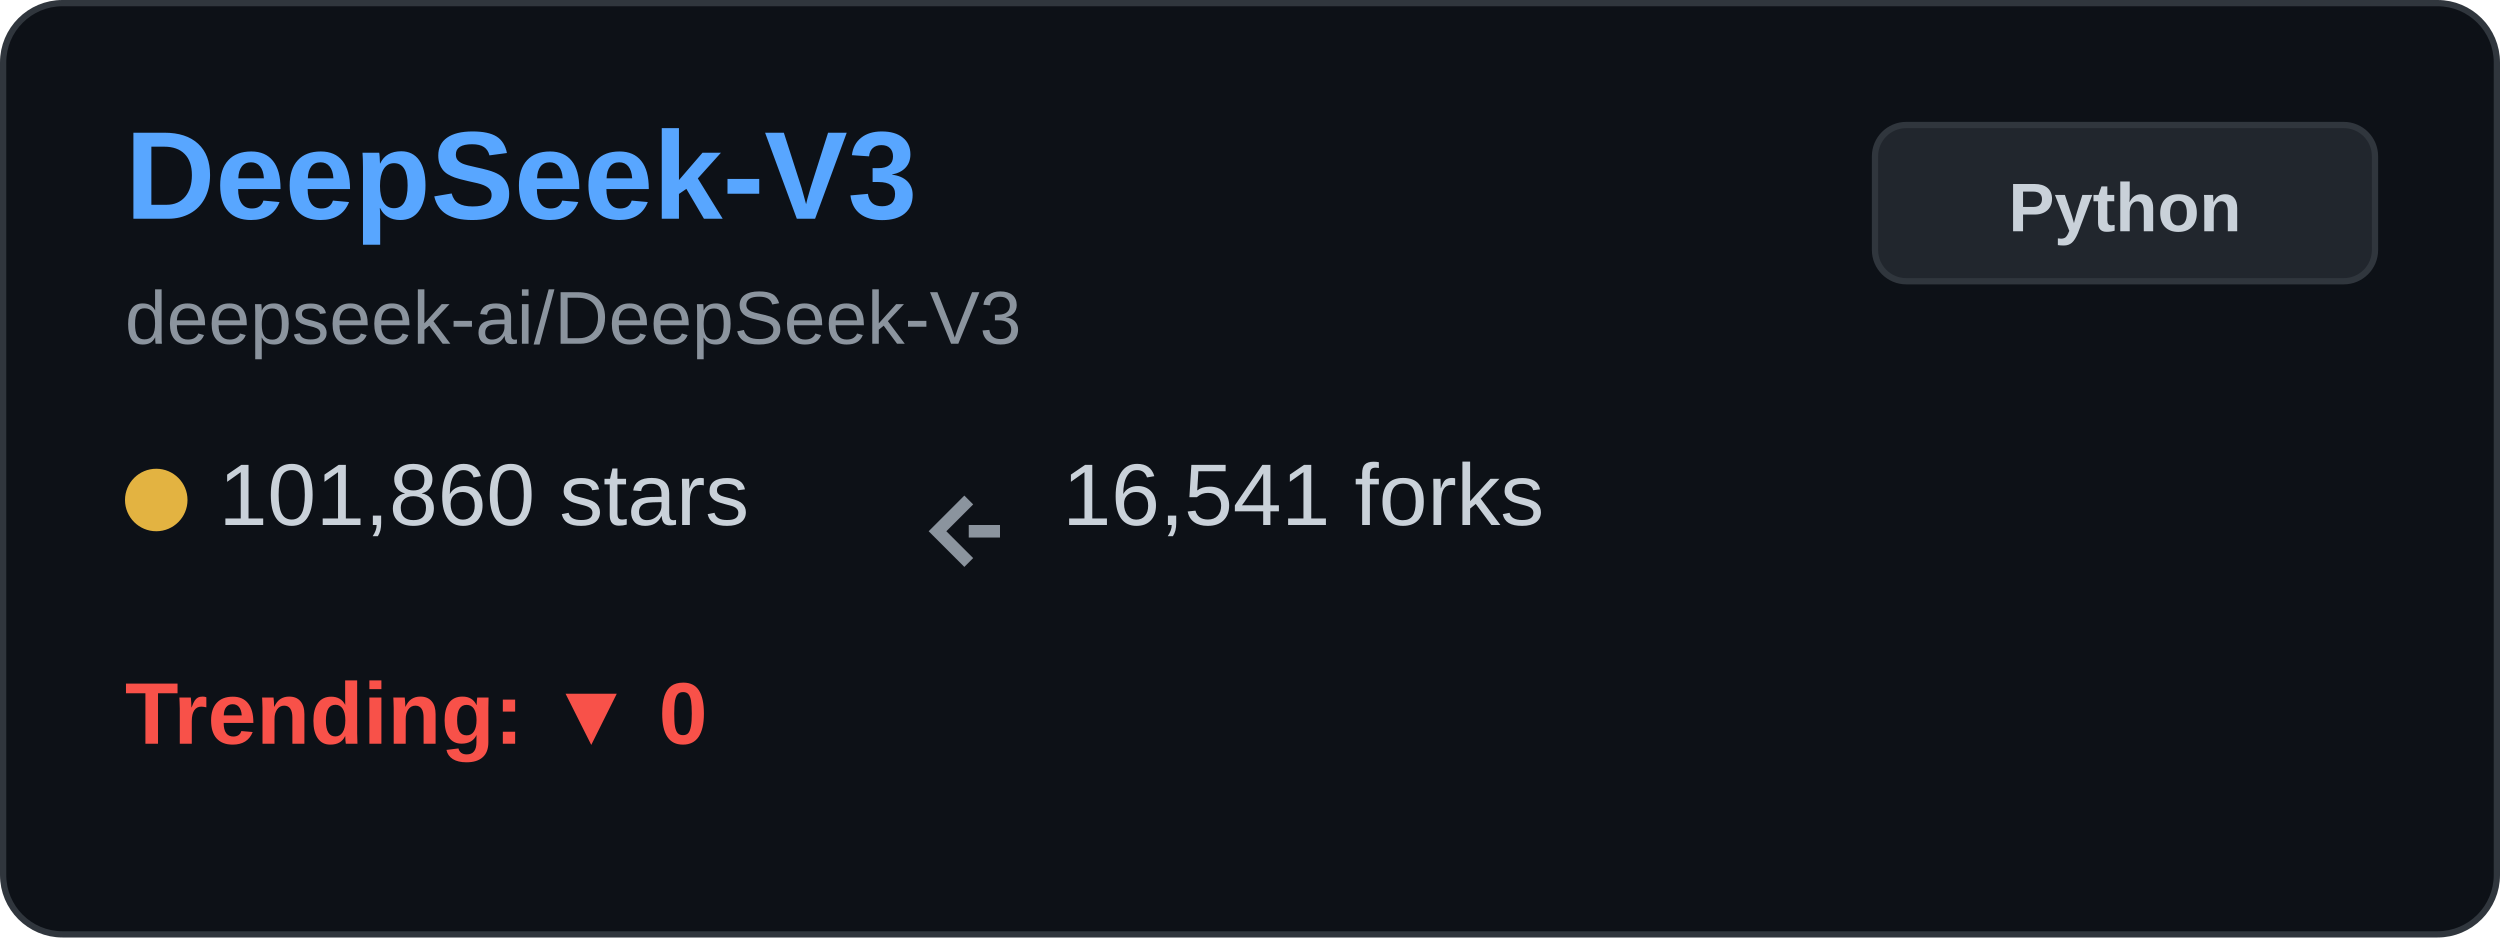
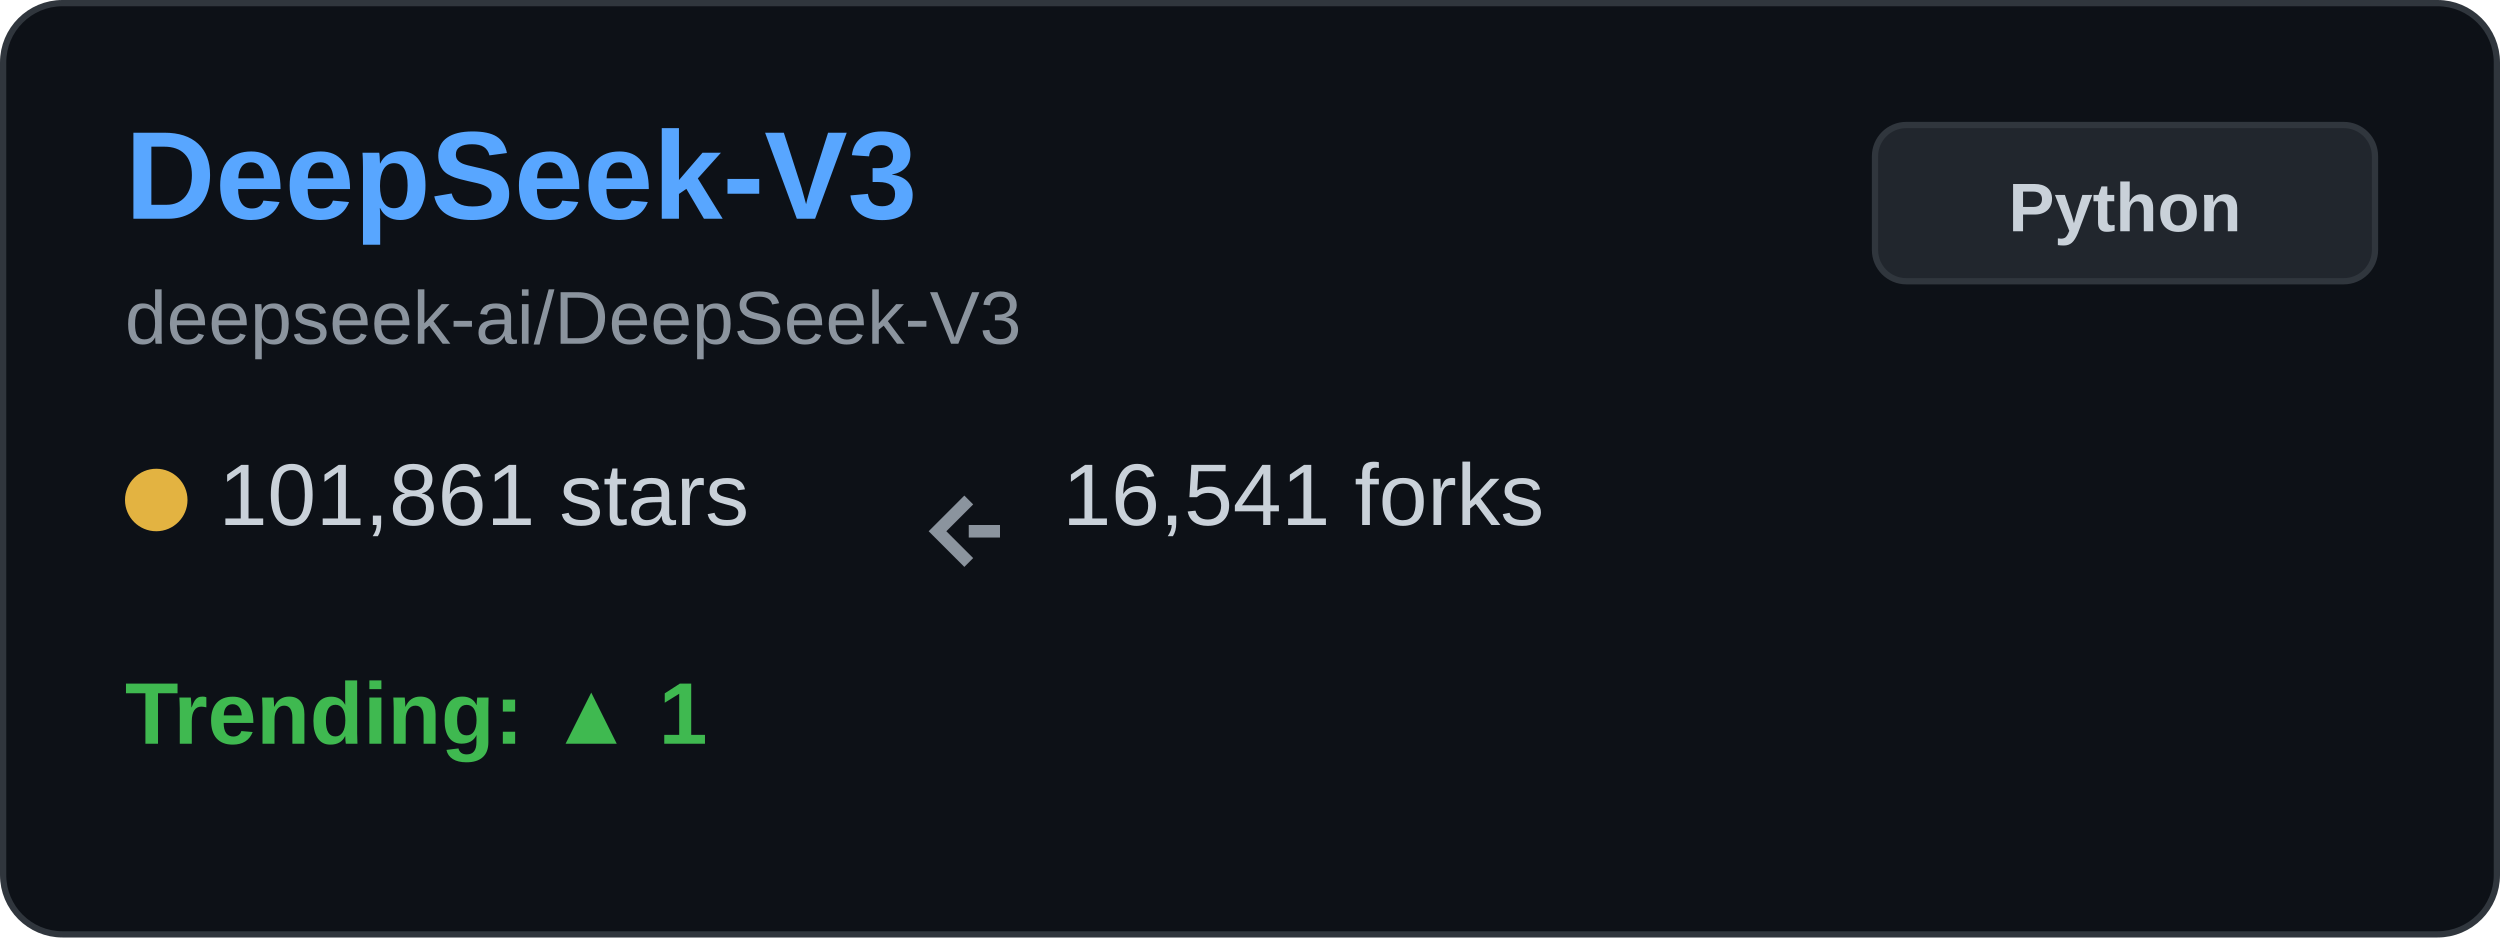
<svg xmlns="http://www.w3.org/2000/svg" width="400" height="150" viewBox="0 0 400 150" fill="none">
  <rect x="0.5" y="0.5" width="399" height="149" rx="9.5" fill="#0d1117" stroke="#30363d" />
  <text x="20" y="35" font-family="Arial, sans-serif" font-size="20" font-weight="bold" fill="#58a6ff">DeepSeek-V3</text>
  <text x="20" y="55" font-family="Arial, sans-serif" font-size="12" fill="#8b949e">deepseek-ai/DeepSeek-V3</text>
  <g transform="translate(20, 80)">
    <circle cx="5" cy="0" r="5" fill="#e3b341" />
-     <text x="15" y="4" font-family="Arial, sans-serif" font-size="14" fill="#c9d1d9">101,860 stars</text>
+     <text x="15" y="4" font-family="Arial, sans-serif" font-size="14" fill="#c9d1d9">101,861 stars</text>
  </g>
  <g transform="translate(150, 80)">
    <path d="M5 0 L0 5 L5 10 M5 5 L10 5" stroke="#8b949e" stroke-width="2" fill="none" />
    <text x="20" y="4" font-family="Arial, sans-serif" font-size="14" fill="#c9d1d9">16,541 forks</text>
  </g>
  <g transform="translate(20, 115)">
-     <text x="0" y="4" font-family="Arial, sans-serif" font-size="14" font-weight="bold" fill="#f85149">Trending: ▼ 0</text>
+     <text x="0" y="4" font-family="Arial, sans-serif" font-size="14" font-weight="bold" fill="#3fb950">Trending: ▲ 1</text>
  </g>
  <rect x="300" y="20" width="80" height="25" rx="5" fill="#21262d" stroke="#30363d" />
  <text x="340" y="37" font-family="Arial, sans-serif" font-size="11" font-weight="bold" fill="#c9d1d9" text-anchor="middle">Python</text>
</svg>
